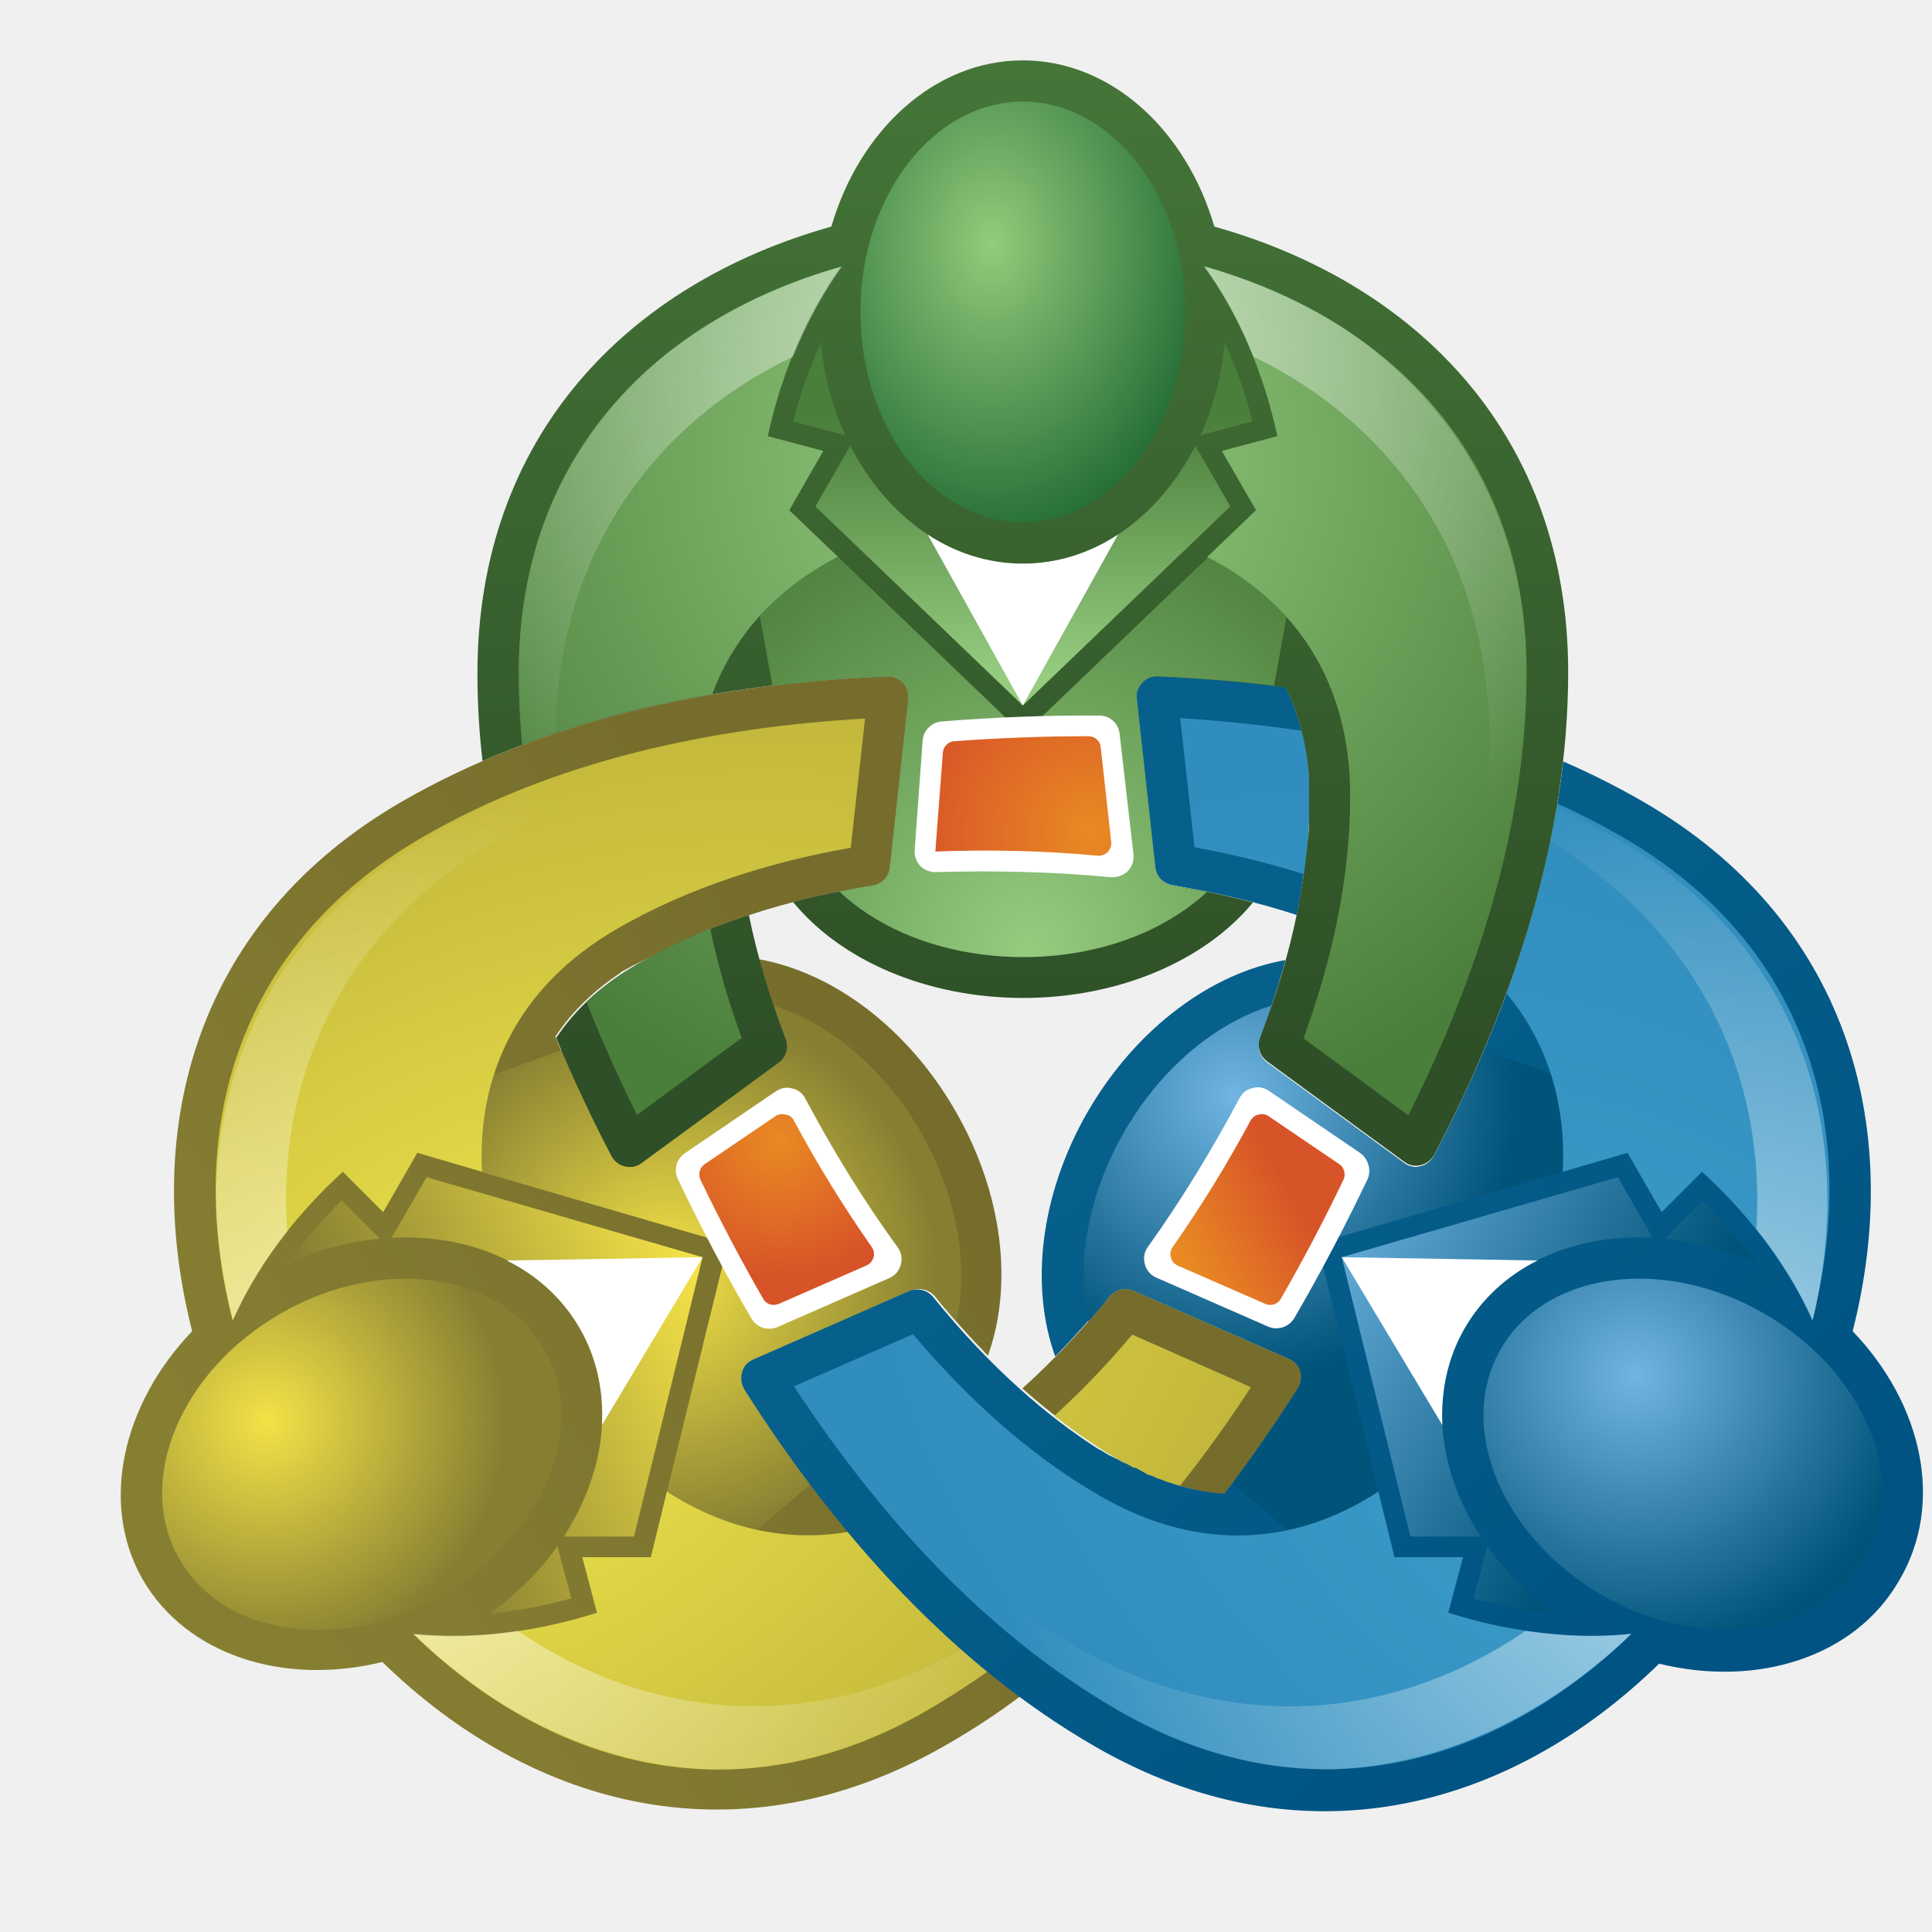
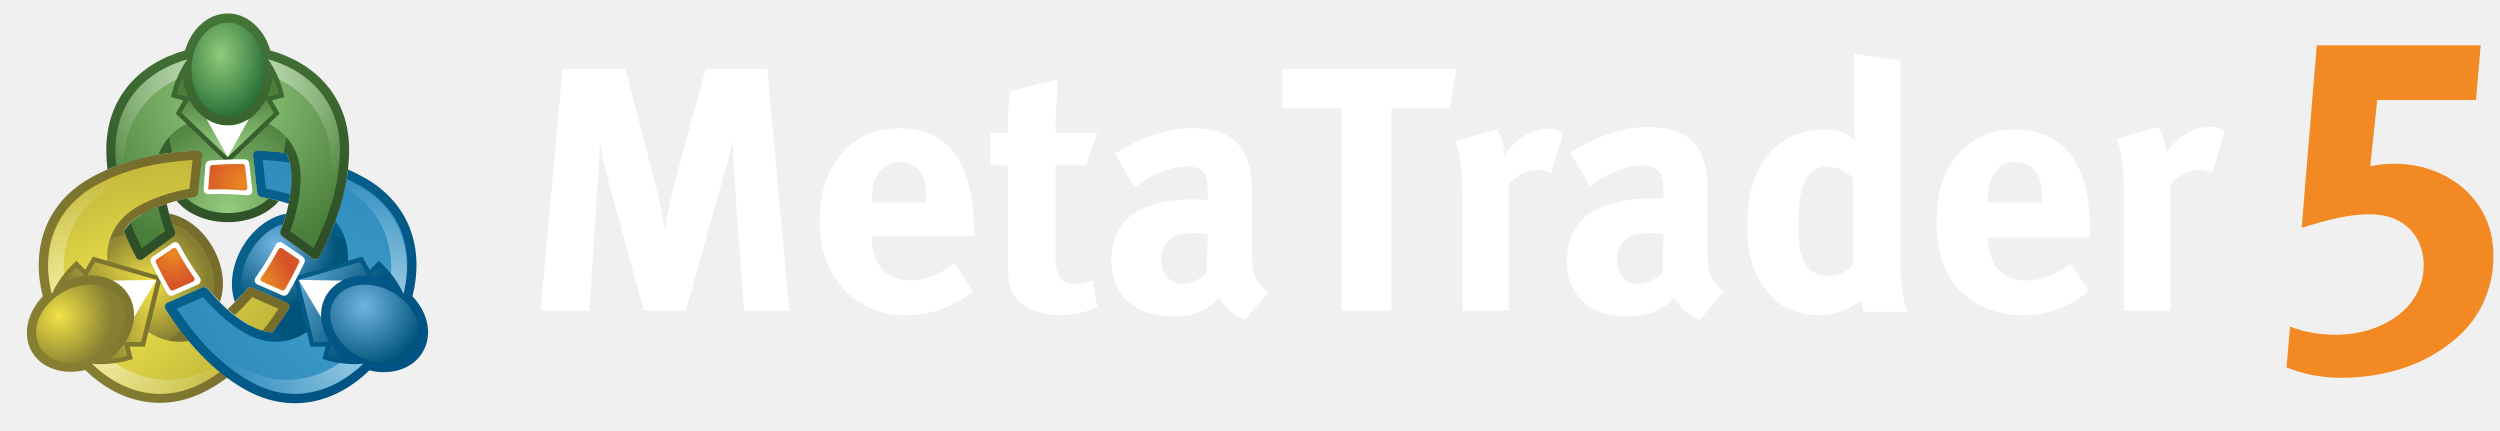
- <svg xmlns="http://www.w3.org/2000/svg" width="32" height="32" viewBox="0 0 32 32" fill="none">
+ <svg xmlns="http://www.w3.org/2000/svg" width="186" height="32" viewBox="0 0 186 32" fill="none">
+   <path d="M151.438 12.735C151.092 12.303 150.573 12.043 149.968 12.043C149.362 12.043 148.843 12.216 148.497 12.735C147.978 13.341 147.892 14.205 147.892 15.07H151.87C151.957 14.205 151.957 13.427 151.438 12.735ZM55.351 23.113L54.66 13.514C54.573 12.476 54.573 11.524 54.486 10.486C54.313 11.438 54.054 12.389 53.795 13.254L51.027 23.113H47.913L45.319 13.687C45.059 12.649 44.8 11.611 44.627 10.486C44.627 11.611 44.541 12.649 44.454 13.687L43.849 23.113H40.216L41.859 5.124H46.53L48.865 14.119C49.124 15.07 49.211 16.022 49.47 16.973C49.643 16.022 49.903 14.984 50.076 14.032L52.497 5.124H57.081L58.724 23.113H55.351ZM64.865 17.578C64.865 19.481 65.73 20.865 67.719 20.865C68.93 20.865 70.054 20.346 71.005 19.568L72.389 21.643C71.005 22.854 69.189 23.459 67.373 23.459C64.778 23.459 62.616 22.076 61.578 19.654C60.8 17.924 60.8 15.157 61.492 13.341C62.357 11.005 64.346 9.535 66.854 9.535C71.697 9.535 72.476 13.773 72.476 17.578H64.865ZM68.843 13.773C68.757 12.822 67.978 12.043 66.941 12.043C65.903 12.043 65.124 12.822 64.951 13.86C64.865 14.292 64.865 14.638 64.865 15.07H68.843C68.93 14.638 68.93 14.205 68.843 13.773ZM81.643 22.854C79.913 23.632 77.319 23.805 75.849 22.422C74.984 21.643 74.984 20.519 74.984 19.481V12.303H73.686V9.881H74.984C74.984 8.843 74.984 7.805 75.157 6.768L78.703 5.903C78.616 7.2 78.53 8.584 78.53 9.881H81.643L80.778 12.303H78.53V18.962C78.53 20 78.616 21.124 79.913 21.124C80.346 21.124 80.865 21.038 81.297 20.865L81.643 22.854ZM92.627 23.805C91.849 23.459 91.157 22.941 90.724 22.162C89.686 23.2 88.735 23.546 87.265 23.546C84.584 23.546 82.681 22.076 82.681 19.395C82.681 18.53 82.854 17.751 83.2 17.146C84.324 14.984 87.784 14.638 89.859 14.897V14.378C89.859 13.168 89.686 12.389 88.303 12.389C86.919 12.389 85.535 13.081 84.411 13.946L82.941 11.438C84.584 10.4 86.659 9.535 88.649 9.535C92.022 9.535 93.146 11.265 93.146 14.292V18.789C93.146 20.087 93.232 20.951 94.357 21.73L92.627 23.805ZM87.005 17.838C86.573 18.184 86.314 18.876 86.4 19.481C86.487 20.346 87.005 21.124 87.957 21.124C88.649 21.124 89.341 20.778 89.773 20.259L89.859 17.405C88.908 17.319 87.697 17.232 87.005 17.838ZM107.849 8.065H103.524V23.113H99.805V8.065H95.395V5.124H108.368L107.849 8.065ZM115.373 12.908L116.324 9.881C114.681 9.016 112.951 10.14 111.914 11.524C111.914 10.832 111.741 10.227 111.395 9.622L108.281 10.486C108.714 11.697 108.8 13.081 108.8 14.378V23.113H112.259V13.687C112.951 12.908 114.249 12.216 115.373 12.908ZM126.443 23.805C125.665 23.459 124.973 22.941 124.541 22.162C123.503 23.2 122.465 23.546 121.081 23.546C119.265 23.546 117.795 22.941 116.93 21.297C116.67 20.778 116.584 20.173 116.584 19.395C116.584 17.665 117.276 16.281 118.919 15.503C120.303 14.897 122.292 14.638 123.762 14.811C123.762 13.6 123.849 12.303 122.205 12.303C120.822 12.303 119.438 12.995 118.314 13.86L116.843 11.351C118.486 10.313 120.562 9.449 122.551 9.449C125.838 9.449 127.049 11.005 127.049 14.205V18.703C127.049 20 127.135 20.865 128.259 21.643L126.443 23.805ZM120.908 17.838C120.476 18.184 120.303 18.703 120.303 19.308C120.303 20.259 120.822 21.124 121.859 21.124C122.551 21.124 123.243 20.778 123.676 20.259L123.762 17.405C122.811 17.319 121.6 17.232 120.908 17.838ZM138.638 23.113C138.551 22.854 138.465 22.595 138.465 22.335C137.6 23.027 136.562 23.459 135.438 23.459C133.795 23.459 132.324 22.854 131.373 21.557C130.249 20.173 129.989 18.443 129.989 16.8C129.989 14.984 130.335 12.995 131.546 11.524C132.584 10.227 134.141 9.622 135.697 9.622C136.562 9.622 137.427 9.795 138.032 10.486C137.946 9.881 137.946 9.189 137.946 8.584V4L141.405 4.519V18.357C141.405 19.913 141.319 21.73 141.924 23.2H138.638V23.113ZM137.859 13.254C137.341 12.735 136.649 12.389 135.957 12.389C133.881 12.389 133.795 15.243 133.795 16.713C133.795 18.357 133.881 20.519 136.043 20.519C136.822 20.519 137.427 20.259 137.859 19.654V13.254ZM164.584 12.908C163.546 12.216 162.162 12.908 161.47 13.773V23.113H158.011V14.205C158.011 12.908 157.924 11.524 157.492 10.313L160.605 9.449C160.951 10.054 161.124 10.659 161.124 11.351C162.162 10.054 163.892 8.843 165.535 9.708L164.584 12.908ZM147.892 17.578C147.892 19.481 148.757 20.865 150.746 20.865C151.957 20.865 153.168 20.346 154.032 19.568L155.416 21.643C154.032 22.854 152.216 23.459 150.4 23.459C148.757 23.459 147.114 22.854 145.903 21.73C144.519 20.346 144.086 18.443 144.086 16.541C144.086 15.243 144.259 14.292 144.519 13.427C145.384 11.092 147.373 9.622 149.881 9.622C153.427 9.622 155.157 12.13 155.416 15.589C155.503 16.281 155.503 16.973 155.503 17.665H147.892V17.578Z" fill="#FFFFFF" />
+   <path d="M185.514 19.027C185.514 21.622 184.389 23.957 182.313 25.514C180.065 27.33 177.038 28.108 174.184 28.108C172.8 28.108 171.33 27.849 170.119 27.33L170.378 24.303C171.503 24.735 172.714 24.908 173.838 24.908C176.951 24.908 180.324 23.092 180.324 19.719C180.324 17.73 179.027 16.259 177.124 16C175.222 15.741 172.886 16.432 171.243 16.951L172.368 3.373H184.562L184.216 7.438H176.865L176.346 12.368C180.93 11.416 185.514 14.184 185.514 19.027Z" fill="#F28923" />
  <path d="M3.183 22.049C2.318 18.655 3.266 15.233 6.661 13.274C8.996 11.929 11.79 11.322 14.69 11.204C14.795 11.197 14.885 11.239 14.955 11.309C15.025 11.385 15.053 11.476 15.046 11.58L14.739 14.368C14.725 14.522 14.606 14.64 14.453 14.668C13.749 14.78 13.066 14.94 12.411 15.156C11.888 15.33 11.379 15.532 10.898 15.79H10.891L10.843 15.818H10.836L10.808 15.832L10.78 15.846L10.752 15.86L10.724 15.874L10.696 15.888L10.668 15.902L10.64 15.916L10.613 15.93L10.585 15.944L10.557 15.957L10.543 15.964L10.529 15.972L10.515 15.979L10.501 15.985H10.494L10.487 15.992L10.473 15.999H10.466L10.459 16.006L10.445 16.013L10.438 16.02H10.431L10.418 16.027L10.411 16.034L10.396 16.041L10.383 16.048L10.369 16.055L10.355 16.062L10.348 16.069L10.334 16.076H10.327L10.306 16.09H10.299L10.285 16.104L10.278 16.111C10.257 16.125 10.229 16.146 10.208 16.16C10.076 16.25 9.95 16.348 9.839 16.445C9.588 16.662 9.372 16.905 9.198 17.17C9.47 17.832 9.776 18.481 10.111 19.122C10.16 19.212 10.236 19.275 10.334 19.296C10.431 19.324 10.529 19.303 10.613 19.24L12.878 17.582C13.003 17.491 13.052 17.331 12.996 17.184C12.829 16.752 12.69 16.32 12.571 15.888C13.777 16.104 15.018 17.003 15.819 18.39C16.621 19.777 16.781 21.297 16.363 22.454C16.056 22.14 15.756 21.805 15.478 21.457C15.38 21.338 15.22 21.297 15.073 21.359L12.502 22.488C12.404 22.53 12.341 22.6 12.313 22.698C12.285 22.795 12.299 22.893 12.348 22.983C13.617 24.984 15.136 26.768 16.913 28.085C16.516 28.385 16.098 28.657 15.673 28.901C12.278 30.859 8.842 29.974 6.333 27.528C4.709 27.925 3.092 27.423 2.36 26.155C1.649 24.907 2.026 23.255 3.183 22.049ZM16.934 22.997C17.436 23.443 17.98 23.848 18.558 24.189C19.13 24.517 19.708 24.705 20.287 24.747C20.712 24.189 21.123 23.604 21.5 23.004C21.555 22.914 21.569 22.823 21.541 22.718C21.514 22.621 21.444 22.544 21.353 22.509L18.781 21.38C18.635 21.317 18.475 21.359 18.377 21.478C17.924 22.028 17.443 22.537 16.934 22.997Z" fill="url(#paint0_linear_2528_132)" />
  <path fill-rule="evenodd" clip-rule="evenodd" d="M12.529 25.346L13.442 24.572C13.066 24.071 12.704 23.541 12.362 23.004C12.306 22.914 12.292 22.823 12.327 22.718C12.355 22.621 12.425 22.544 12.515 22.509L15.087 21.38C15.227 21.317 15.394 21.359 15.492 21.478C15.603 21.617 15.722 21.757 15.84 21.889C15.882 21.708 15.903 21.527 15.917 21.338C15.966 20.439 15.694 19.519 15.248 18.745C14.802 17.972 14.139 17.275 13.338 16.871C13.178 16.787 13.003 16.717 12.822 16.662C12.885 16.843 12.947 17.024 13.017 17.205C13.073 17.352 13.024 17.512 12.899 17.602L10.633 19.261C10.55 19.324 10.452 19.345 10.355 19.317C10.257 19.296 10.18 19.233 10.132 19.143C9.832 18.564 9.553 17.979 9.302 17.393L8.18 17.798C8.013 18.313 7.957 18.857 7.985 19.415L12.055 20.6L11.045 24.712C11.505 25.012 12.007 25.228 12.529 25.346Z" fill="url(#paint1_radial_2528_132)" />
  <path fill-rule="evenodd" clip-rule="evenodd" d="M8.11 26.726C8.57 26.684 9.03 26.594 9.463 26.475L9.233 25.611C8.94 26.022 8.556 26.405 8.11 26.726ZM9.337 25.451H10.501L11.637 20.823L7.065 19.498L6.486 20.502C7.804 20.432 9.003 20.955 9.609 22C10.201 23.046 10.055 24.349 9.337 25.451ZM6.291 20.516L5.657 19.882C5.336 20.202 5.03 20.551 4.765 20.927C5.267 20.704 5.789 20.565 6.291 20.516Z" fill="url(#paint2_linear_2528_132)" />
  <path fill-rule="evenodd" clip-rule="evenodd" d="M7.985 19.408C7.901 17.832 8.549 16.348 10.229 15.379C11.414 14.696 12.745 14.278 14.091 14.041L14.328 11.901C11.797 12.047 9.205 12.591 7.009 13.86C3.859 15.679 3.071 18.801 3.852 21.868C4.235 21.011 4.855 20.16 5.678 19.408L6.347 20.077L6.912 19.094L7.985 19.408ZM14.084 25.367C12.982 25.562 11.951 25.29 11.045 24.705L10.78 25.792H9.644L9.888 26.712C8.828 27.047 7.776 27.165 6.849 27.068C9.114 29.27 12.216 30.148 15.359 28.329C15.708 28.127 16.049 27.904 16.377 27.674C15.554 26.998 14.788 26.217 14.084 25.367ZM18.753 22.105C18.356 22.579 17.924 23.032 17.464 23.45C17.813 23.722 18.175 23.973 18.558 24.196C18.879 24.384 19.206 24.524 19.534 24.621C19.959 24.091 20.35 23.541 20.719 22.976L18.753 22.105Z" fill="url(#paint3_radial_2528_132)" />
  <path fill-rule="evenodd" clip-rule="evenodd" d="M8.577 27.012C7.978 27.102 7.392 27.116 6.849 27.061C7.344 27.542 7.873 27.953 8.431 28.294C9.428 28.88 10.508 29.235 11.623 29.298C12.822 29.354 14.084 29.054 15.359 28.322C15.708 28.12 16.049 27.897 16.377 27.667C16.23 27.549 16.091 27.43 15.952 27.305C13.352 28.775 10.682 28.448 8.577 27.012ZM19.36 24.558C19.416 24.579 19.478 24.593 19.534 24.614C19.931 24.105 20.301 23.576 20.642 23.039C20.245 23.562 19.813 24.071 19.36 24.558ZM8.173 13.936C9.825 12.933 11.693 12.312 13.589 11.957C13.003 12.006 12.425 12.082 11.846 12.187C10.097 12.521 8.396 13.086 6.891 14.006C4.632 15.379 3.608 17.512 3.58 19.805C3.587 20.488 3.684 21.178 3.859 21.868C4.082 21.373 4.381 20.871 4.758 20.397C4.577 17.916 5.615 15.484 8.173 13.936Z" fill="url(#paint4_radial_2528_132)" />
  <path fill-rule="evenodd" clip-rule="evenodd" d="M2.973 25.827C2.228 24.538 2.98 22.718 4.646 21.757C6.312 20.795 8.271 21.06 9.009 22.342C9.755 23.631 9.002 25.451 7.337 26.419C5.671 27.381 3.712 27.116 2.973 25.827Z" fill="url(#paint5_radial_2528_132)" />
  <path fill-rule="evenodd" clip-rule="evenodd" d="M8.396 20.878L11.637 20.823L9.971 23.604C9.999 23.046 9.888 22.495 9.602 22C9.316 21.506 8.898 21.129 8.396 20.878Z" fill="white" />
  <path d="M30.686 22.049C31.55 18.655 30.602 15.233 27.208 13.274C26.783 13.03 26.344 12.807 25.891 12.612C25.64 14.828 24.852 17.038 23.751 19.143C23.702 19.233 23.625 19.296 23.528 19.317C23.43 19.345 23.333 19.324 23.249 19.261L20.984 17.602C20.858 17.512 20.81 17.352 20.865 17.205C21.026 16.773 21.172 16.341 21.291 15.902C20.078 16.111 18.83 17.017 18.022 18.404C17.22 19.791 17.06 21.311 17.478 22.468C17.785 22.154 18.084 21.819 18.37 21.471C18.468 21.352 18.628 21.311 18.774 21.373L21.346 22.502C21.444 22.544 21.507 22.614 21.535 22.712C21.562 22.809 21.549 22.907 21.493 22.997C21.109 23.597 20.705 24.182 20.28 24.74C19.966 24.719 19.653 24.656 19.339 24.545H19.332H19.325L19.311 24.538C19.29 24.531 19.262 24.517 19.241 24.51L19.227 24.503H19.221L19.2 24.496L19.186 24.489H19.179H19.172L19.158 24.482L19.144 24.475L19.13 24.468L19.116 24.461L19.081 24.447L19.067 24.44H19.06H19.053L19.039 24.433H19.032L19.018 24.426L19.004 24.419L18.991 24.412L18.977 24.405L18.97 24.398L18.956 24.391H18.949L18.942 24.384L18.928 24.377L18.921 24.37H18.914L18.9 24.363L18.893 24.356L18.879 24.349L18.865 24.342L18.851 24.335L18.837 24.328L18.83 24.322L18.816 24.315H18.809H18.802L18.788 24.308H18.781H18.774L18.761 24.301L18.747 24.294L18.733 24.287L18.726 24.28L18.712 24.273L18.698 24.266L18.684 24.259L18.67 24.252L18.663 24.245L18.649 24.238H18.642H18.635L18.621 24.231L18.614 24.224H18.607L18.593 24.217L18.586 24.21H18.579L18.565 24.203L18.558 24.196L18.544 24.189L18.53 24.182L18.503 24.168L18.475 24.154L18.447 24.14L18.419 24.126L18.391 24.112L18.363 24.099C18.328 24.078 18.294 24.057 18.259 24.036L18.21 24.008H18.203C17.743 23.715 17.311 23.381 16.899 23.011C16.384 22.551 15.903 22.035 15.457 21.485C15.359 21.366 15.199 21.324 15.053 21.387L12.48 22.516C12.383 22.558 12.32 22.628 12.292 22.725C12.264 22.823 12.278 22.921 12.327 23.011C13.882 25.458 15.805 27.584 18.14 28.929C21.535 30.887 24.971 30.002 27.48 27.556C29.104 27.953 30.721 27.451 31.453 26.183C32.212 24.907 31.843 23.255 30.686 22.049ZM21.291 11.378C21.555 11.901 21.688 12.507 21.688 13.184C21.688 13.846 21.611 14.508 21.479 15.156C20.824 14.94 20.127 14.78 19.416 14.661C19.262 14.633 19.151 14.515 19.13 14.361L18.823 11.573C18.809 11.469 18.844 11.378 18.914 11.302C18.983 11.225 19.074 11.19 19.179 11.197C19.89 11.225 20.594 11.288 21.291 11.378ZM18.398 24.091C18.363 24.071 18.328 24.05 18.294 24.029L18.398 24.091Z" fill="url(#paint6_linear_2528_132)" />
  <path fill-rule="evenodd" clip-rule="evenodd" d="M21.332 25.346L20.419 24.573C20.796 24.071 21.158 23.541 21.5 23.004C21.555 22.914 21.569 22.823 21.541 22.718C21.514 22.621 21.444 22.544 21.353 22.509L18.781 21.38C18.635 21.317 18.475 21.359 18.377 21.478C18.266 21.617 18.147 21.757 18.029 21.889C17.987 21.708 17.966 21.527 17.952 21.338C17.903 20.439 18.175 19.519 18.621 18.745C19.067 17.972 19.729 17.275 20.531 16.871C20.698 16.787 20.879 16.71 21.068 16.655C21.005 16.836 20.942 17.017 20.872 17.205C20.817 17.352 20.865 17.512 20.991 17.602L23.256 19.261C23.34 19.324 23.437 19.345 23.535 19.317C23.633 19.296 23.709 19.233 23.758 19.143C24.058 18.571 24.337 17.986 24.587 17.393L25.696 17.791C25.863 18.306 25.919 18.85 25.891 19.408L21.82 20.593L22.831 24.705C22.364 25.012 21.862 25.228 21.332 25.346Z" fill="url(#paint7_radial_2528_132)" />
  <path fill-rule="evenodd" clip-rule="evenodd" d="M25.758 26.726C25.298 26.684 24.838 26.594 24.406 26.475L24.636 25.611C24.929 26.022 25.305 26.405 25.758 26.726ZM24.525 25.451H23.361L22.224 20.823L26.797 19.498L27.375 20.502C26.058 20.432 24.859 20.955 24.253 22C23.66 23.046 23.807 24.349 24.525 25.451ZM27.57 20.516L28.205 19.882C28.525 20.202 28.832 20.551 29.097 20.927C28.595 20.704 28.079 20.565 27.57 20.516Z" fill="url(#paint8_linear_2528_132)" />
  <path fill-rule="evenodd" clip-rule="evenodd" d="M25.466 20.878L22.224 20.823L23.89 23.604C23.863 23.046 23.974 22.495 24.26 22C24.546 21.506 24.964 21.129 25.466 20.878Z" fill="white" />
  <path fill-rule="evenodd" clip-rule="evenodd" d="M23.988 26.712L24.232 25.792H23.096L22.831 24.705C21.507 25.569 19.897 25.75 18.217 24.775C17.032 24.091 16.007 23.144 15.122 22.098L13.15 22.962C14.544 25.081 16.307 27.054 18.51 28.322C21.66 30.142 24.755 29.263 27.02 27.061C26.1 27.158 25.047 27.047 23.988 26.712ZM26.867 13.86C26.518 13.658 26.163 13.476 25.793 13.309C25.619 14.361 25.333 15.414 24.95 16.452C25.661 17.303 25.94 18.334 25.884 19.408L26.957 19.094L27.522 20.077L28.191 19.408C29.013 20.16 29.634 21.011 30.017 21.868C30.805 18.801 30.017 15.679 26.867 13.86ZM21.597 14.48C21.66 14.048 21.688 13.616 21.688 13.184C21.688 12.8 21.646 12.438 21.562 12.103C20.893 12.006 20.217 11.936 19.548 11.894L19.785 14.034C20.392 14.145 21.005 14.292 21.597 14.48Z" fill="url(#paint9_radial_2528_132)" />
  <path fill-rule="evenodd" clip-rule="evenodd" d="M26.957 13.999C26.581 13.769 26.183 13.56 25.779 13.372C25.744 13.56 25.709 13.748 25.675 13.936C28.205 15.477 29.25 17.888 29.09 20.356C29.48 20.843 29.794 21.352 30.024 21.868C30.045 21.777 30.073 21.68 30.087 21.589C30.693 18.655 29.794 15.721 26.957 13.999ZM21.562 12.103C21.123 12.04 20.677 11.985 20.238 11.95C20.691 12.034 21.144 12.138 21.597 12.257C21.583 12.201 21.576 12.152 21.562 12.103ZM25.27 27.012C23.096 28.497 20.322 28.796 17.631 27.165C15.903 26.113 14.439 24.656 13.212 23.06C14.592 25.144 16.342 27.075 18.509 28.329C19.736 29.04 20.956 29.333 22.12 29.305C23.807 29.228 25.417 28.497 26.762 27.305C26.853 27.228 26.936 27.144 27.02 27.061C26.476 27.123 25.884 27.103 25.27 27.012Z" fill="url(#paint10_radial_2528_132)" />
  <path fill-rule="evenodd" clip-rule="evenodd" d="M30.895 25.827C31.641 24.538 30.888 22.718 29.222 21.757C27.557 20.795 25.598 21.06 24.859 22.342C24.113 23.631 24.866 25.451 26.532 26.419C28.198 27.381 30.149 27.116 30.895 25.827Z" fill="url(#paint11_radial_2528_132)" />
  <path d="M12.404 15.156C12.543 15.839 12.752 16.529 13.01 17.205C13.066 17.352 13.017 17.512 12.892 17.602L10.627 19.261C10.543 19.324 10.445 19.345 10.348 19.317C10.25 19.296 10.174 19.233 10.125 19.143C9.79 18.502 9.483 17.846 9.212 17.191C9.532 16.71 9.985 16.299 10.557 15.972C11.142 15.63 11.763 15.365 12.404 15.156ZM20.113 3.753C19.646 2.15 18.398 1 16.941 1C15.485 1 14.237 2.15 13.77 3.753C10.396 4.701 7.908 7.231 7.908 11.155C7.908 11.636 7.936 12.124 7.992 12.605C9.288 12.04 10.668 11.678 12.069 11.455C12.927 11.322 13.805 11.239 14.69 11.204C14.795 11.197 14.885 11.239 14.955 11.309C15.025 11.385 15.053 11.476 15.046 11.58L14.739 14.368C14.725 14.522 14.606 14.64 14.453 14.668C14.007 14.738 13.561 14.828 13.136 14.94C13.916 15.895 15.331 16.529 16.948 16.529C18.558 16.529 19.973 15.895 20.754 14.947C20.322 14.835 19.876 14.738 19.416 14.668C19.262 14.64 19.151 14.522 19.13 14.368L18.823 11.58C18.809 11.476 18.844 11.385 18.914 11.309C18.984 11.232 19.074 11.197 19.179 11.204C19.89 11.232 20.594 11.295 21.291 11.385C21.514 11.824 21.639 12.319 21.681 12.87V12.884V12.898V12.912V12.926V12.94V12.947V12.954V12.967V12.974V12.981V12.995V13.002V13.016V13.03V13.044V13.058V13.072V13.086V13.093V13.1V13.114V13.121V13.128V13.142V13.156V13.17V13.184V13.211V13.246V13.309V13.337V13.365V13.428V13.455V13.483V13.546V13.609V13.671C21.681 13.713 21.674 13.755 21.674 13.797L21.667 13.86L21.66 13.915C21.625 14.327 21.562 14.738 21.479 15.142C21.339 15.825 21.13 16.508 20.872 17.184C20.817 17.331 20.865 17.491 20.991 17.582L23.256 19.24C23.34 19.303 23.437 19.324 23.535 19.296C23.633 19.275 23.709 19.212 23.758 19.122C25.103 16.55 25.974 13.825 25.974 11.134C25.974 7.231 23.486 4.701 20.113 3.753ZM21.667 13.804L21.674 13.678C21.674 13.72 21.667 13.762 21.667 13.804Z" fill="url(#paint12_linear_2528_132)" />
  <path fill-rule="evenodd" clip-rule="evenodd" d="M12.585 10.207L12.794 11.357C13.421 11.281 14.056 11.232 14.69 11.204C14.794 11.197 14.885 11.239 14.955 11.309C15.025 11.385 15.052 11.476 15.046 11.58L14.739 14.368C14.725 14.522 14.606 14.64 14.453 14.668C14.265 14.696 14.084 14.731 13.902 14.766C14.049 14.905 14.202 15.024 14.369 15.135C15.122 15.63 16.056 15.853 16.948 15.853C17.84 15.853 18.774 15.63 19.527 15.135C19.688 15.031 19.848 14.905 19.994 14.773C19.806 14.738 19.618 14.703 19.423 14.668C19.269 14.64 19.158 14.522 19.137 14.368L18.83 11.58C18.816 11.476 18.851 11.385 18.921 11.309C18.991 11.232 19.081 11.197 19.186 11.204C19.834 11.232 20.468 11.281 21.102 11.357L21.311 10.207C20.949 9.81 20.51 9.482 20.008 9.232L16.948 12.166L13.889 9.232C13.387 9.475 12.947 9.803 12.585 10.207Z" fill="url(#paint13_radial_2528_132)" />
  <path fill-rule="evenodd" clip-rule="evenodd" d="M10.564 15.964C10.243 16.153 9.957 16.362 9.713 16.592C9.964 17.233 10.25 17.86 10.55 18.467L12.285 17.191C12.069 16.599 11.888 15.992 11.763 15.379C11.344 15.553 10.947 15.748 10.564 15.964ZM8.591 11.148C8.591 11.546 8.612 11.936 8.647 12.333C9.665 11.95 10.724 11.678 11.797 11.497C12.181 10.465 12.927 9.712 13.882 9.225L13.073 8.451L13.637 7.468L12.717 7.224C12.954 6.137 13.38 5.175 13.93 4.415C10.898 5.273 8.591 7.517 8.591 11.148ZM19.945 4.415C20.496 5.175 20.921 6.137 21.158 7.224L20.238 7.468L20.803 8.451L19.994 9.225C21.402 9.942 22.364 11.239 22.364 13.184C22.364 14.55 22.057 15.916 21.59 17.198L23.326 18.474C24.462 16.209 25.284 13.692 25.284 11.155C25.298 7.517 22.984 5.273 19.945 4.415Z" fill="url(#paint14_radial_2528_132)" />
  <path fill-rule="evenodd" clip-rule="evenodd" d="M9.713 16.599C9.923 17.128 10.152 17.651 10.396 18.153C10.187 17.609 9.992 17.052 9.832 16.487C9.79 16.522 9.748 16.564 9.713 16.599ZM25.284 11.141C25.284 8.639 24.12 6.715 22.336 5.489C21.625 5.015 20.817 4.659 19.945 4.408C20.266 4.847 20.538 5.349 20.761 5.907C23.061 7.022 24.671 9.211 24.671 12.271C24.671 14.306 24.183 16.32 23.451 18.202C24.525 16.013 25.284 13.588 25.284 11.141ZM8.898 9.002C8.703 9.657 8.591 10.375 8.591 11.155C8.591 11.553 8.612 11.943 8.647 12.34C8.828 12.271 9.009 12.208 9.198 12.145C9.246 9.141 10.85 7.001 13.136 5.907C13.359 5.356 13.631 4.854 13.944 4.415C12.787 4.743 11.742 5.266 10.884 5.991C9.964 6.778 9.274 7.789 8.898 9.002Z" fill="url(#paint15_radial_2528_132)" />
  <path fill-rule="evenodd" clip-rule="evenodd" d="M13.596 5.684C13.4 6.102 13.247 6.548 13.136 6.98L14 7.21C13.791 6.75 13.651 6.234 13.596 5.684ZM14.084 7.384L13.505 8.388L16.941 11.685L20.378 8.388L19.799 7.384C19.2 8.555 18.147 9.336 16.941 9.336C15.736 9.336 14.683 8.555 14.084 7.384ZM19.883 7.21L20.747 6.98C20.635 6.541 20.482 6.102 20.287 5.684C20.231 6.234 20.092 6.75 19.883 7.21Z" fill="url(#paint16_linear_2528_132)" />
  <path fill-rule="evenodd" clip-rule="evenodd" d="M18.517 8.855L16.941 11.685L15.366 8.855C15.833 9.162 16.37 9.336 16.941 9.336C17.513 9.336 18.049 9.162 18.517 8.855Z" fill="white" />
  <path fill-rule="evenodd" clip-rule="evenodd" d="M16.941 8.653C18.426 8.653 19.632 7.085 19.632 5.168C19.632 3.244 18.426 1.683 16.941 1.683C15.457 1.683 14.251 3.251 14.251 5.168C14.251 7.092 15.464 8.653 16.941 8.653Z" fill="url(#paint17_radial_2528_132)" />
  <path d="M18.544 12.152C18.523 11.978 18.384 11.852 18.21 11.852C17.339 11.845 16.46 11.88 15.596 11.95C15.429 11.964 15.296 12.096 15.282 12.264L15.15 14.083C15.143 14.18 15.178 14.271 15.241 14.341C15.31 14.41 15.401 14.445 15.498 14.445C16.46 14.417 17.436 14.438 18.398 14.529C18.503 14.536 18.6 14.501 18.677 14.431C18.753 14.354 18.781 14.257 18.774 14.152L18.544 12.152ZM13.338 18.195C13.289 18.104 13.219 18.049 13.122 18.028C13.024 18 12.934 18.021 12.85 18.076L11.344 19.101C11.205 19.199 11.156 19.373 11.226 19.526C11.602 20.314 12.007 21.087 12.446 21.84C12.536 21.987 12.717 22.049 12.878 21.98L14.725 21.171C14.822 21.129 14.892 21.053 14.92 20.948C14.948 20.843 14.927 20.746 14.871 20.662C14.3 19.882 13.791 19.045 13.338 18.195ZM22.524 19.094L21.019 18.07C20.935 18.014 20.845 17.993 20.747 18.021C20.649 18.042 20.573 18.104 20.531 18.188C20.078 19.038 19.569 19.875 19.011 20.655C18.949 20.739 18.935 20.843 18.963 20.941C18.991 21.046 19.06 21.122 19.158 21.164L21.005 21.973C21.165 22.042 21.346 21.98 21.437 21.833C21.876 21.081 22.28 20.307 22.657 19.519C22.712 19.373 22.664 19.192 22.524 19.094Z" fill="white" />
  <path fill-rule="evenodd" clip-rule="evenodd" d="M15.492 14.104L15.617 12.466C15.624 12.361 15.708 12.284 15.805 12.277C16.544 12.222 17.29 12.194 18.029 12.194C18.133 12.194 18.224 12.271 18.231 12.375L18.405 13.943C18.412 14.006 18.391 14.062 18.349 14.111C18.307 14.152 18.245 14.18 18.182 14.173C17.29 14.09 16.384 14.069 15.492 14.104Z" fill="url(#paint18_radial_2528_132)" />
  <path fill-rule="evenodd" clip-rule="evenodd" d="M13.143 18.55C13.533 19.275 13.965 19.979 14.439 20.655C14.474 20.704 14.488 20.767 14.467 20.83C14.446 20.892 14.411 20.934 14.348 20.962L12.899 21.596C12.801 21.638 12.69 21.603 12.641 21.513C12.271 20.871 11.923 20.209 11.602 19.54C11.56 19.45 11.588 19.338 11.672 19.282L12.843 18.488C12.892 18.453 12.947 18.446 13.003 18.46C13.073 18.467 13.115 18.502 13.143 18.55Z" fill="url(#paint19_radial_2528_132)" />
  <path fill-rule="evenodd" clip-rule="evenodd" d="M20.719 18.55C20.329 19.275 19.897 19.979 19.423 20.655C19.388 20.704 19.374 20.767 19.395 20.83C19.409 20.892 19.451 20.934 19.506 20.962L20.956 21.596C21.054 21.638 21.165 21.603 21.214 21.513C21.583 20.871 21.932 20.209 22.252 19.54C22.294 19.45 22.266 19.338 22.183 19.282L21.012 18.488C20.963 18.453 20.907 18.446 20.851 18.46C20.796 18.467 20.754 18.502 20.719 18.55Z" fill="url(#paint20_linear_2528_132)" />
  <defs>
    <linearGradient id="paint0_linear_2528_132" x1="4.054" y1="25.489" x2="15.325" y2="18.533" gradientUnits="userSpaceOnUse">
      <stop stop-color="#867F32" />
      <stop offset="1" stop-color="#766D2C" />
    </linearGradient>
    <radialGradient id="paint1_radial_2528_132" cx="0" cy="0" r="1" gradientUnits="userSpaceOnUse" gradientTransform="translate(11.0667 21.0936) scale(4.45066 4.45065)">
      <stop stop-color="#F4E247" />
      <stop offset="1" stop-color="#867F32" />
    </radialGradient>
    <linearGradient id="paint2_linear_2528_132" x1="11.703" y1="21.335" x2="6.239" y2="23.769" gradientUnits="userSpaceOnUse">
      <stop stop-color="#F4E247" />
      <stop offset="1" stop-color="#867F32" />
    </linearGradient>
    <radialGradient id="paint3_radial_2528_132" cx="0" cy="0" r="1" gradientUnits="userSpaceOnUse" gradientTransform="translate(8.11449 22.8898) rotate(-31.4934) scale(15.1347 9.81534)">
      <stop stop-color="#F1E64B" />
      <stop offset="1" stop-color="#C1B63B" />
    </radialGradient>
    <radialGradient id="paint4_radial_2528_132" cx="0" cy="0" r="1" gradientUnits="userSpaceOnUse" gradientTransform="translate(5.6363 24.7436) scale(12.0402)">
      <stop stop-color="white" stop-opacity="0.6" />
      <stop offset="1" stop-color="white" stop-opacity="0" />
    </radialGradient>
    <radialGradient id="paint5_radial_2528_132" cx="0" cy="0" r="1" gradientUnits="userSpaceOnUse" gradientTransform="translate(4.41615 23.5279) scale(3.9623)">
      <stop stop-color="#F4E247" />
      <stop offset="1" stop-color="#867F32" />
    </radialGradient>
    <linearGradient id="paint6_linear_2528_132" x1="19.521" y1="17.718" x2="27.894" y2="27.226" gradientUnits="userSpaceOnUse">
      <stop stop-color="#06608B" />
      <stop offset="1" stop-color="#005383" />
    </linearGradient>
    <radialGradient id="paint7_radial_2528_132" cx="0" cy="0" r="1" gradientUnits="userSpaceOnUse" gradientTransform="translate(20.4324 18.1549) scale(4.68479)">
      <stop stop-color="#70B5E3" />
      <stop offset="1" stop-color="#005379" />
    </radialGradient>
    <linearGradient id="paint8_linear_2528_132" x1="21.466" y1="20.513" x2="27.057" y2="23.595" gradientUnits="userSpaceOnUse">
      <stop stop-color="#70B5E3" />
      <stop offset="1" stop-color="#005379" />
    </linearGradient>
    <radialGradient id="paint9_radial_2528_132" cx="0" cy="0" r="1" gradientUnits="userSpaceOnUse" gradientTransform="translate(27.1539 24.0965) rotate(34.2494) scale(14.5491 9.46093)">
      <stop stop-color="#3E9DCB" />
      <stop offset="1" stop-color="#308DBE" />
    </radialGradient>
    <radialGradient id="paint10_radial_2528_132" cx="0" cy="0" r="1" gradientUnits="userSpaceOnUse" gradientTransform="translate(28.5423 24.6247) scale(12.0335)">
      <stop stop-color="white" stop-opacity="0.6" />
      <stop offset="1" stop-color="white" stop-opacity="0" />
    </radialGradient>
    <radialGradient id="paint11_radial_2528_132" cx="0" cy="0" r="1" gradientUnits="userSpaceOnUse" gradientTransform="translate(27.0875 22.7851) scale(4.60698)">
      <stop stop-color="#70B5E3" />
      <stop offset="1" stop-color="#005379" />
    </radialGradient>
    <linearGradient id="paint12_linear_2528_132" x1="16.942" y1="-2.759" x2="16.942" y2="17.582" gradientUnits="userSpaceOnUse">
      <stop stop-color="#4A7E3B" />
      <stop offset="1" stop-color="#2E4F27" />
    </linearGradient>
    <radialGradient id="paint13_radial_2528_132" cx="0" cy="0" r="1" gradientUnits="userSpaceOnUse" gradientTransform="translate(17.044 15.755) rotate(-91.7469) scale(7.18106 6.6731)">
      <stop stop-color="#96CC80" />
      <stop offset="1" stop-color="#528642" />
    </radialGradient>
    <radialGradient id="paint14_radial_2528_132" cx="0" cy="0" r="1" gradientUnits="userSpaceOnUse" gradientTransform="translate(16.9423 7.55468) scale(11.5419)">
      <stop stop-color="#96CC80" />
      <stop offset="1" stop-color="#4A7E3B" />
    </radialGradient>
    <radialGradient id="paint15_radial_2528_132" cx="0" cy="0" r="1" gradientUnits="userSpaceOnUse" gradientTransform="translate(17.0349 4.9775) scale(11.3841 11.3841)">
      <stop stop-color="white" stop-opacity="0.6" />
      <stop offset="1" stop-color="white" stop-opacity="0" />
    </radialGradient>
    <linearGradient id="paint16_linear_2528_132" x1="16.942" y1="11.195" x2="16.942" y2="6.887" gradientUnits="userSpaceOnUse">
      <stop stop-color="#96CC80" />
      <stop offset="1" stop-color="#4A7E3B" />
    </linearGradient>
    <radialGradient id="paint17_radial_2528_132" cx="0" cy="0" r="1" gradientUnits="userSpaceOnUse" gradientTransform="translate(16.4283 4.0327) scale(4.15384 5.5948)">
      <stop stop-color="#92CB7B" />
      <stop offset="0.868" stop-color="#276F37" />
      <stop offset="1" stop-color="#92CB7B" />
    </radialGradient>
    <radialGradient id="paint18_radial_2528_132" cx="0" cy="0" r="1" gradientUnits="userSpaceOnUse" gradientTransform="translate(18.0661 13.763) scale(3.04426)">
      <stop stop-color="#E98A23" />
      <stop offset="1" stop-color="#D75328" />
    </radialGradient>
    <radialGradient id="paint19_radial_2528_132" cx="0" cy="0" r="1" gradientUnits="userSpaceOnUse" gradientTransform="translate(12.8819 18.9134) scale(2.27884 2.27885)">
      <stop stop-color="#E98A23" />
      <stop offset="1" stop-color="#D75328" />
    </radialGradient>
    <linearGradient id="paint20_linear_2528_132" x1="19.581" y1="20.787" x2="22.071" y2="19.427" gradientUnits="userSpaceOnUse">
      <stop stop-color="#E98A23" />
      <stop offset="0.737" stop-color="#D75328" />
      <stop offset="1" stop-color="#D75328" />
    </linearGradient>
  </defs>
</svg>
